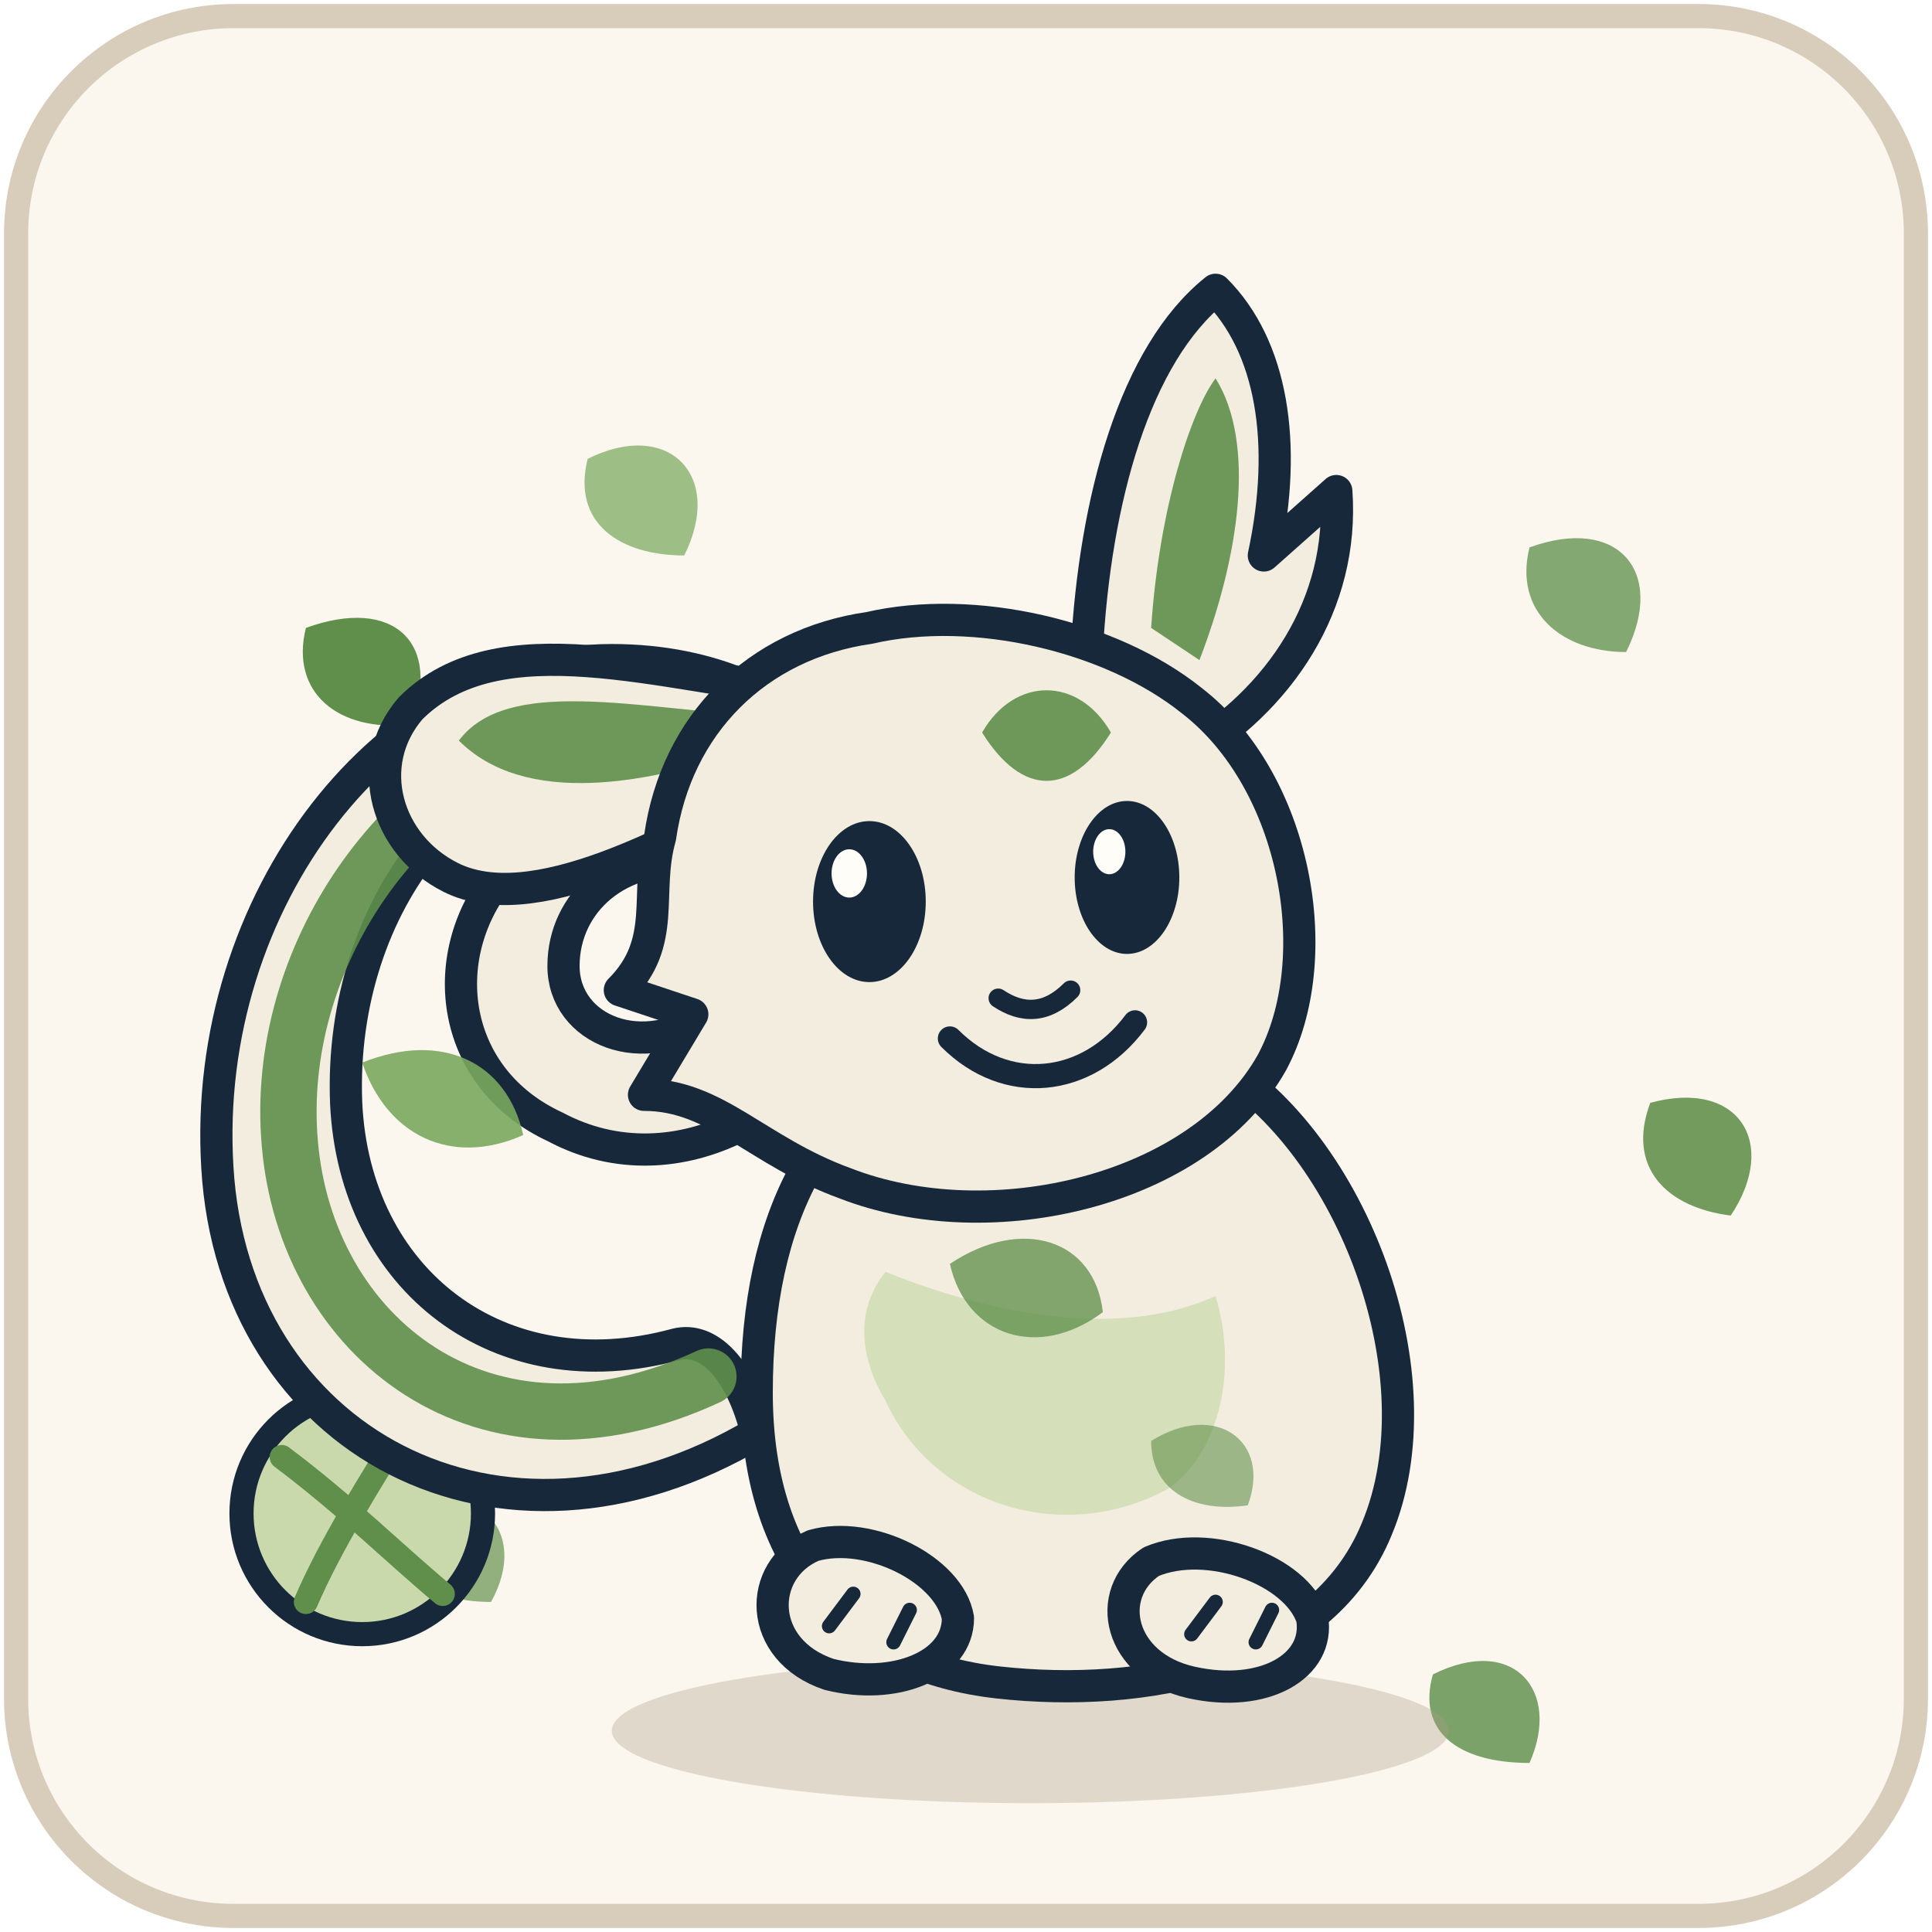
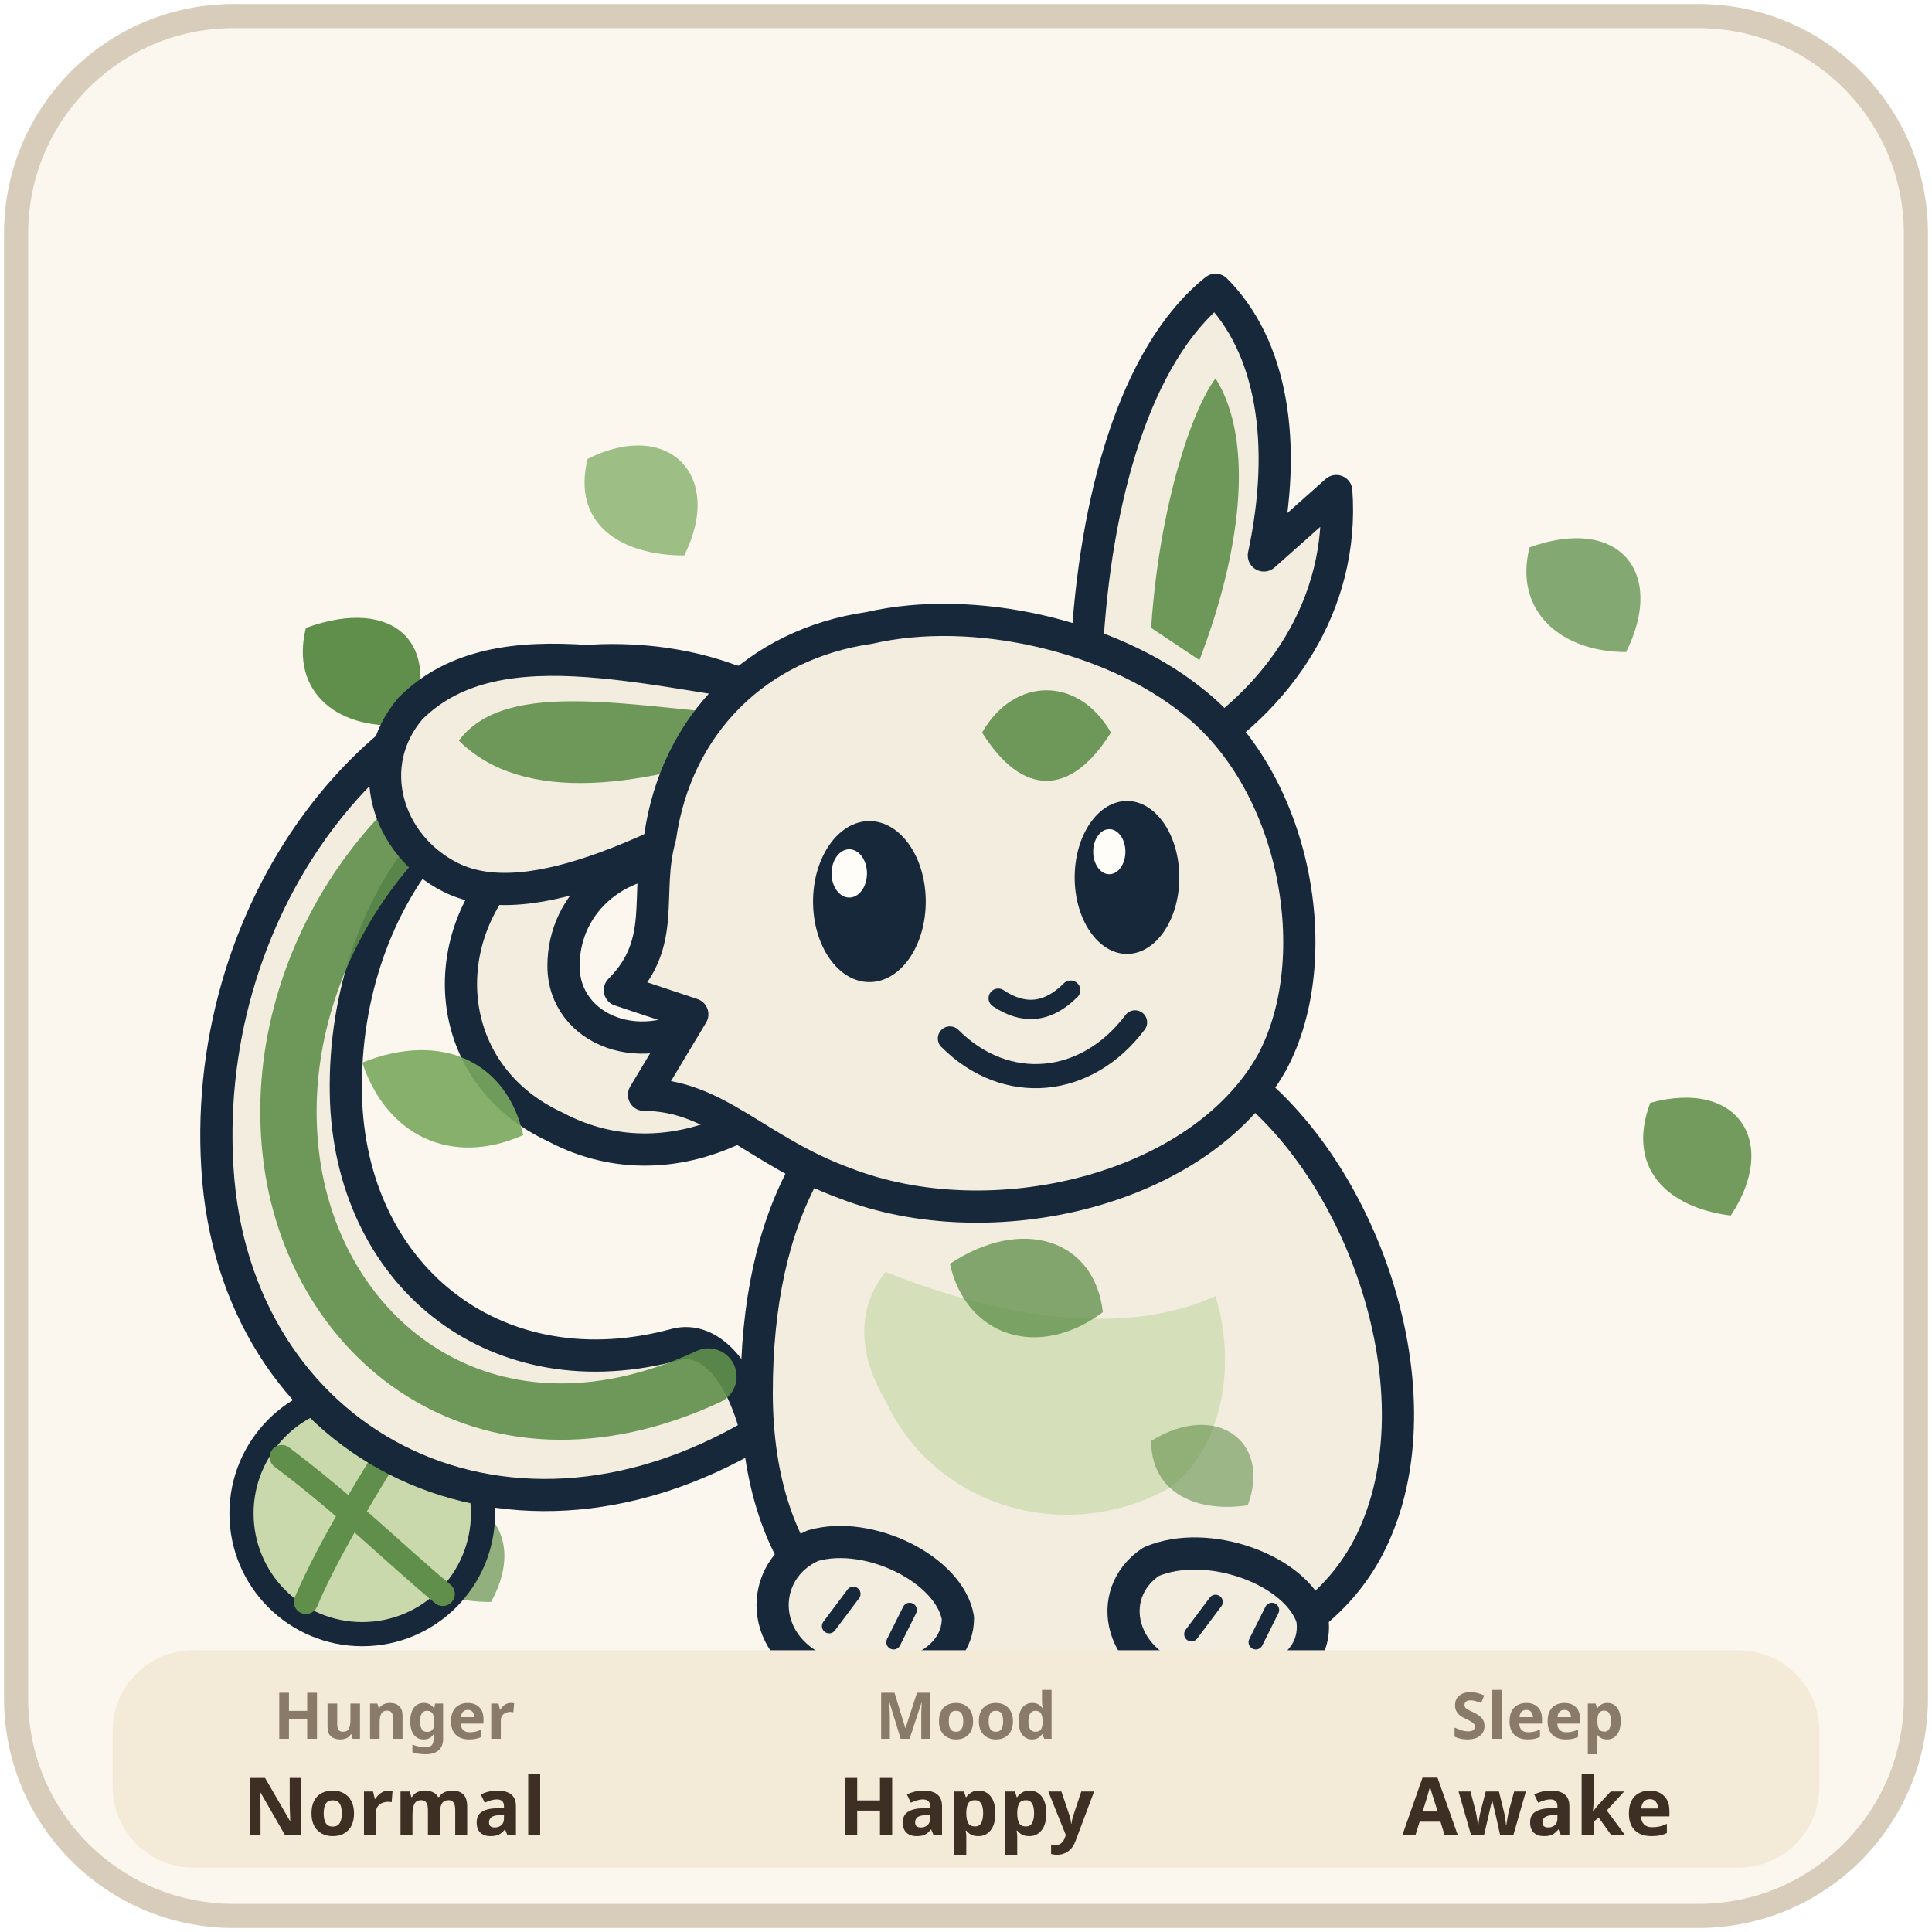
<svg xmlns="http://www.w3.org/2000/svg" viewBox="0 0 240 240" width="240" height="240" role="img" data-prototype-class="earth" data-prototype-stage="adult" data-prototype-mood="happy" data-prototype-hunger="normal" data-prototype-behavior="playing" data-prototype-expression="happy" data-class-effect-level="adult" data-gitty-class="earth" data-gitty-stage="adult" data-gitty-body="adult" data-gitty-behavior="playing" data-gitty-face="happy">
  <style> .gitty-character { animation: gitty-breathe 3.8s ease-in-out infinite; transform-box: fill-box; transform-origin: 50% 100%; } .gitty-tail { animation: tail-idle 4.2s ease-in-out infinite; transform-box: fill-box; transform-origin: 80% 80%; } .gitty-eyes { animation: gitty-blink 5.6s ease-in-out infinite; transform-box: fill-box; transform-origin: center; } .stage-hatchling .gitty-ears, .stage-baby .gitty-ears { transform: scale(1.1); transform-box: fill-box; transform-origin: 50% 100%; } .stage-mature .gitty-tail { transform: scale(1.04); transform-box: fill-box; transform-origin: 85% 85%; } .behavior-sleeping .gitty-anatomy, .behavior-hibernating .gitty-anatomy { transform-origin: 50% 100%; } .food-bowl { animation: food-bowl-nudge 2.4s ease-in-out infinite; transform-box: fill-box; transform-origin: center; } .play-ball { animation: play-ball-bounce 1.4s ease-in-out infinite; transform-box: fill-box; transform-origin: center; } .sleep-zzz, .sleep-particle { animation: sleep-float 3s ease-in-out infinite; transform-box: fill-box; transform-origin: center; } .sleep-particle-2 { animation-delay: -1.4s; animation-duration: 3.8s; } @keyframes gitty-breathe { 0%, 100% { transform: translateY(0) scaleY(1); } 50% { transform: translateY(-1px) scaleY(1.012); } } @keyframes gitty-blink { 0%, 44%, 48%, 100% { transform: scaleY(1); } 46% { transform: scaleY(.08); } } @keyframes tail-idle { 0%, 100% { transform: rotate(-1deg); } 50% { transform: rotate(3deg); } } @keyframes food-bowl-nudge { 0%, 70%, 100% { transform: translateX(0); } 82% { transform: translateX(-2px); } } @keyframes play-ball-bounce { 0%, 100% { transform: translateY(0) rotate(-4deg); } 50% { transform: translateY(-7px) rotate(9deg); } } @keyframes sleep-float { 0%, 100% { opacity: .35; transform: translateY(3px); } 50% { opacity: .9; transform: translateY(-5px); } } @media (prefers-reduced-motion: reduce) { .gitty-character, .gitty-tail, .gitty-eyes, .earth-leaf, .water-bubble, .water-drop, .air-wind, .air-spark, .fire-flame, .fire-ember, .psy-particle, .psy-character, .psy-shadow, .food-bowl, .play-ball, .sleep-zzz, .sleep-particle { animation: none !important; } } .class-earth .gitty-tail { animation-duration: 5.8s; } .earth-leaf { animation: earth-leaf-drift 6.4s ease-in-out infinite; transform-box: fill-box; transform-origin: center; } .leaf-2 { animation-duration: 7.8s; animation-delay: -2.1s; opacity: .76; } .leaf-3 { animation-duration: 5.9s; animation-delay: -4.2s; opacity: .88; } .leaf-4 { animation-duration: 8.6s; animation-delay: -1.3s; opacity: .68; } .leaf-5 { animation-duration: 7.1s; animation-delay: -5.4s; opacity: .82; } .leaf-6 { animation-duration: 9.2s; animation-delay: -3.2s; opacity: .72; } .leaf-7 { animation-duration: 7.5s; animation-delay: -1.7s; } .leaf-8 { animation-duration: 6.7s; animation-delay: -4.8s; } .leaf-9 { animation-duration: 8.2s; animation-delay: -2.6s; } @keyframes earth-leaf-drift { 0%, 100% { transform: translate(0, -4px) rotate(-8deg); } 50% { transform: translate(8px, 10px) rotate(24deg); } } </style>
  <rect x="2" y="2" width="236" height="236" rx="27" fill="#fbf7ee" stroke="#d8cdbb" stroke-width="3" />
  <g class="class-earth behavior-playing">
    <g data-effect-tier="adult">
      <g fill="#5f8f4a">
        <path class="earth-leaf leaf-1" data-effect-element="leaf" d="M38 78 C49 74 55 80 51 90 C42 91 36 86 38 78Z" />
        <path class="earth-leaf leaf-2" data-effect-element="leaf" d="M190 68 C201 64 207 71 202 81 C194 81 188 76 190 68Z" />
        <path class="earth-leaf leaf-3" data-effect-element="leaf" d="M205 137 C216 134 221 142 215 151 C207 150 202 145 205 137Z" />
        <path class="earth-leaf leaf-4" data-effect-element="leaf" d="M49 188 C59 183 66 190 61 199 C53 199 47 195 49 188Z" />
        <path class="earth-leaf leaf-5" data-effect-element="leaf" d="M178 208 C188 203 194 210 190 219 C181 219 176 215 178 208Z" />
      </g>
    </g>
    <g class="behavior-prop play-ball">
      <circle cx="45" cy="188" r="15" fill="#c9d9ac" stroke="#17283b" stroke-width="3" />
      <path d="M35 181 C43 187 49 193 55 198 M51 176 C46 184 41 192 38 199" fill="none" stroke="#5f8f4a" stroke-width="3" stroke-linecap="round" />
    </g>
    <ellipse class="gitty-shadow" cx="128" cy="215" rx="52" ry="9" fill="#ad9e88" opacity=".34" />
    <g class="stage-adult" data-anatomy-stage="adult">
      <g class="gitty-character">
        <g class="gitty-tail">
          <path data-anatomy-part="tail" d="M94 178 C62 197 29 179 27 145 C25 112 48 82 76 82 C101 82 116 101 108 121 C102 138 84 148 69 140 C56 134 54 119 62 109 C68 102 79 101 86 107 C77 106 70 112 70 120 C70 128 80 132 88 126 C101 116 96 97 79 94 C59 91 42 112 43 137 C44 159 62 173 84 167 C88 166 92 170 94 178Z" fill="#f3eddf" stroke="#17283b" stroke-width="4" stroke-linecap="round" stroke-linejoin="round" />
          <g class="stage-class-markings stage-class-markings-adult" opacity="0.9">
            <path d="M88 171 C60 184 38 166 36 142 C34 119 50 96 71 91" fill="none" stroke="#5f8f4a" stroke-width="7" stroke-linecap="round" />
            <path d="M45 132 C55 128 63 132 65 141 C56 145 48 141 45 132Z" fill="#79a85d" />
          </g>
        </g>
        <g class="gitty-body">
          <path data-anatomy-part="body" d="M118 130 C102 136 94 151 94 173 C94 195 106 207 124 209 C142 211 164 207 171 190 C179 171 168 142 151 132 C141 126 128 126 118 130Z" fill="#f3eddf" stroke="#17283b" stroke-width="4" stroke-linecap="round" stroke-linejoin="round" />
          <path d="M110 174 C116 187 132 192 145 185 C151 181 154 171 151 161 C140 166 125 164 110 158 C106 163 107 169 110 174Z" fill="#c9d9ac" opacity=".72" />
          <g class="stage-class-markings stage-class-markings-adult" opacity="0.9">
            <path d="M118 157 C127 151 136 154 137 163 C129 169 120 166 118 157Z" fill="#5f8f4a" opacity=".85" />
            <path d="M143 179 C151 174 158 179 155 187 C148 188 143 185 143 179Z" fill="#5f8f4a" opacity=".65" />
          </g>
        </g>
        <g class="gitty-ears">
          <path data-anatomy-part="left-ear" d="M101 86 C82 84 62 77 51 88 C45 95 48 105 56 109 C66 114 83 105 99 96 C105 92 106 87 101 86Z" fill="#f3eddf" stroke="#17283b" stroke-width="4" stroke-linecap="round" stroke-linejoin="round" />
          <path data-anatomy-part="right-ear" d="M135 81 C136 62 141 44 151 36 C158 43 160 55 157 69 L166 61 C167 75 159 87 147 94 C139 98 134 91 135 81Z" fill="#f3eddf" stroke="#17283b" stroke-width="4" stroke-linecap="round" stroke-linejoin="round" />
          <g class="stage-class-markings stage-class-markings-adult" opacity="0.9">
            <path d="M95 89 C79 88 63 84 57 92 C65 100 80 98 96 92Z" fill="#5f8f4a" />
            <path d="M143 78 C144 63 148 51 151 47 C156 55 154 69 149 82Z" fill="#5f8f4a" />
          </g>
        </g>
        <g class="gitty-head">
          <path data-anatomy-part="head" d="M108 78 C94 80 84 90 82 104 C80 111 83 117 77 123 L86 126 L80 136 C89 136 94 143 105 147 C123 154 149 148 158 132 C165 119 161 97 148 87 C138 79 121 75 108 78Z" fill="#f3eddf" stroke="#17283b" stroke-width="4" stroke-linecap="round" stroke-linejoin="round" />
          <g class="stage-class-markings stage-class-markings-adult" opacity="0.9">
            <path d="M122 91 C126 84 134 84 138 91 C133 99 127 99 122 91Z" fill="#5f8f4a" />
          </g>
          <g>
            <g class="gitty-face face-happy">
              <g class="gitty-eyes">
                <ellipse cx="108" cy="112" rx="7" ry="10" fill="#17283b" />
                <ellipse cx="140" cy="109" rx="6.5" ry="9.5" fill="#17283b" />
                <ellipse cx="105.5" cy="108.5" rx="2.2" ry="3" fill="#fffdf8" />
                <ellipse cx="137.8" cy="105.8" rx="2" ry="2.8" fill="#fffdf8" />
              </g>
              <path d="M118 129 C125 136 135 135 141 127" fill="none" stroke="#17283b" stroke-width="3" stroke-linecap="round" />
              <path d="M124 124 C127 126 130 126 133 123" fill="none" stroke="#17283b" stroke-width="2.4" stroke-linecap="round" />
            </g>
          </g>
        </g>
        <g class="gitty-paws">
          <path data-anatomy-part="left-paw" d="M101 192 C94 195 94 205 103 208 C111 210 119 207 119 201 C118 195 108 190 101 192Z" fill="#f3eddf" stroke="#17283b" stroke-width="4" stroke-linecap="round" stroke-linejoin="round" />
          <path data-anatomy-part="right-paw" d="M143 194 C137 198 139 207 148 209 C157 211 164 207 163 201 C161 195 150 191 143 194Z" fill="#f3eddf" stroke="#17283b" stroke-width="4" stroke-linecap="round" stroke-linejoin="round" />
          <path d="M103 202 L106 198 M111 204 L113 200 M148 203 L151 199 M156 204 L158 200" stroke="#17283b" stroke-width="1.8" stroke-linecap="round" />
        </g>
      </g>
    </g>
    <g data-effect-tier="adult">
      <path class="earth-leaf leaf-6" data-effect-element="leaf" d="M73 57 C83 52 90 59 85 69 C77 69 71 65 73 57Z" fill="#79a85d" />
    </g>
  </g>
+   <g class="gitty-status-labels" data-gitty-status-labels="hunger mood sleep">
+     <rect x="14" y="205" width="212" height="27" rx="10" fill="#f3ead7" />
+     <text x="49" y="216" text-anchor="middle" fill="#8a7a68" font-family="ui-rounded, system-ui, sans-serif" font-size="8" font-weight="700">Hunger</text>
+     <text x="49" y="228" text-anchor="middle" fill="#3d2f24" font-family="ui-rounded, system-ui, sans-serif" font-size="10" font-weight="700">Normal</text>
+     <text x="120" y="216" text-anchor="middle" fill="#8a7a68" font-family="ui-rounded, system-ui, sans-serif" font-size="8" font-weight="700">Mood</text>
+     <text x="120" y="228" text-anchor="middle" fill="#3d2f24" font-family="ui-rounded, system-ui, sans-serif" font-size="10" font-weight="700">Happy</text>
+     <text x="191" y="216" text-anchor="middle" fill="#8a7a68" font-family="ui-rounded, system-ui, sans-serif" font-size="8" font-weight="700">Sleep</text>
+     <text x="191" y="228" text-anchor="middle" fill="#3d2f24" font-family="ui-rounded, system-ui, sans-serif" font-size="10" font-weight="700">Awake</text>
+   </g>
</svg>
